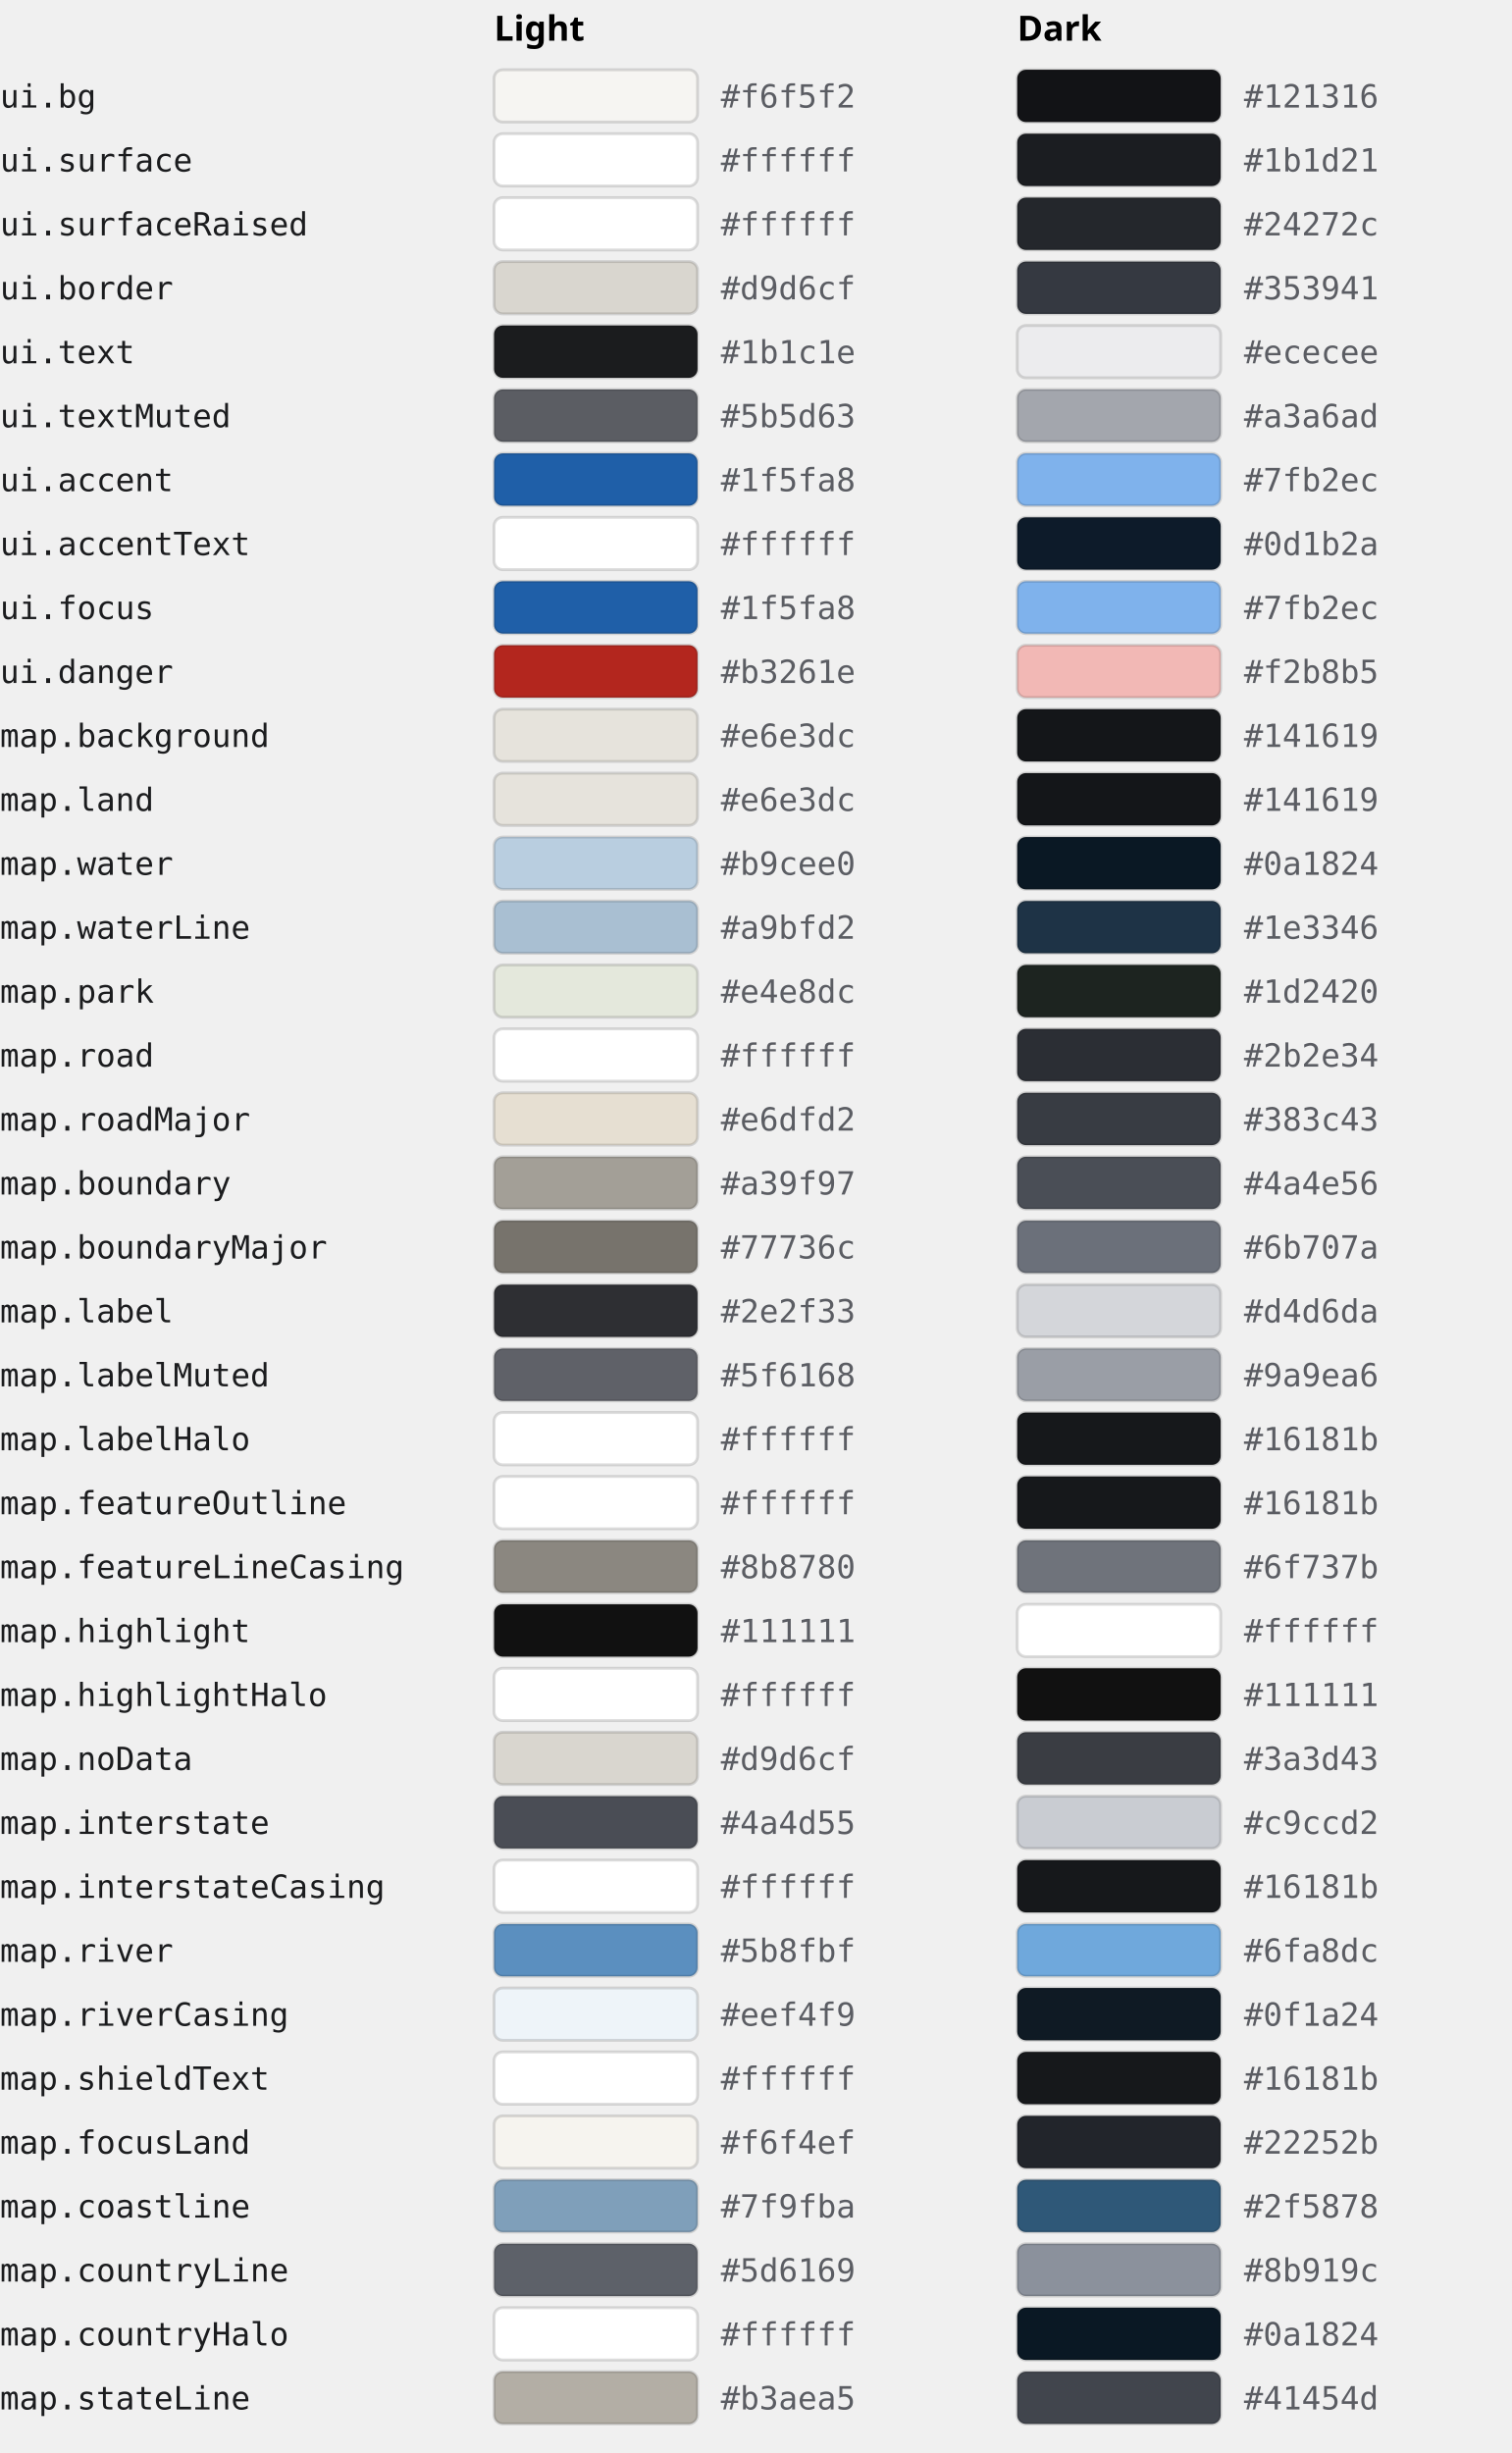
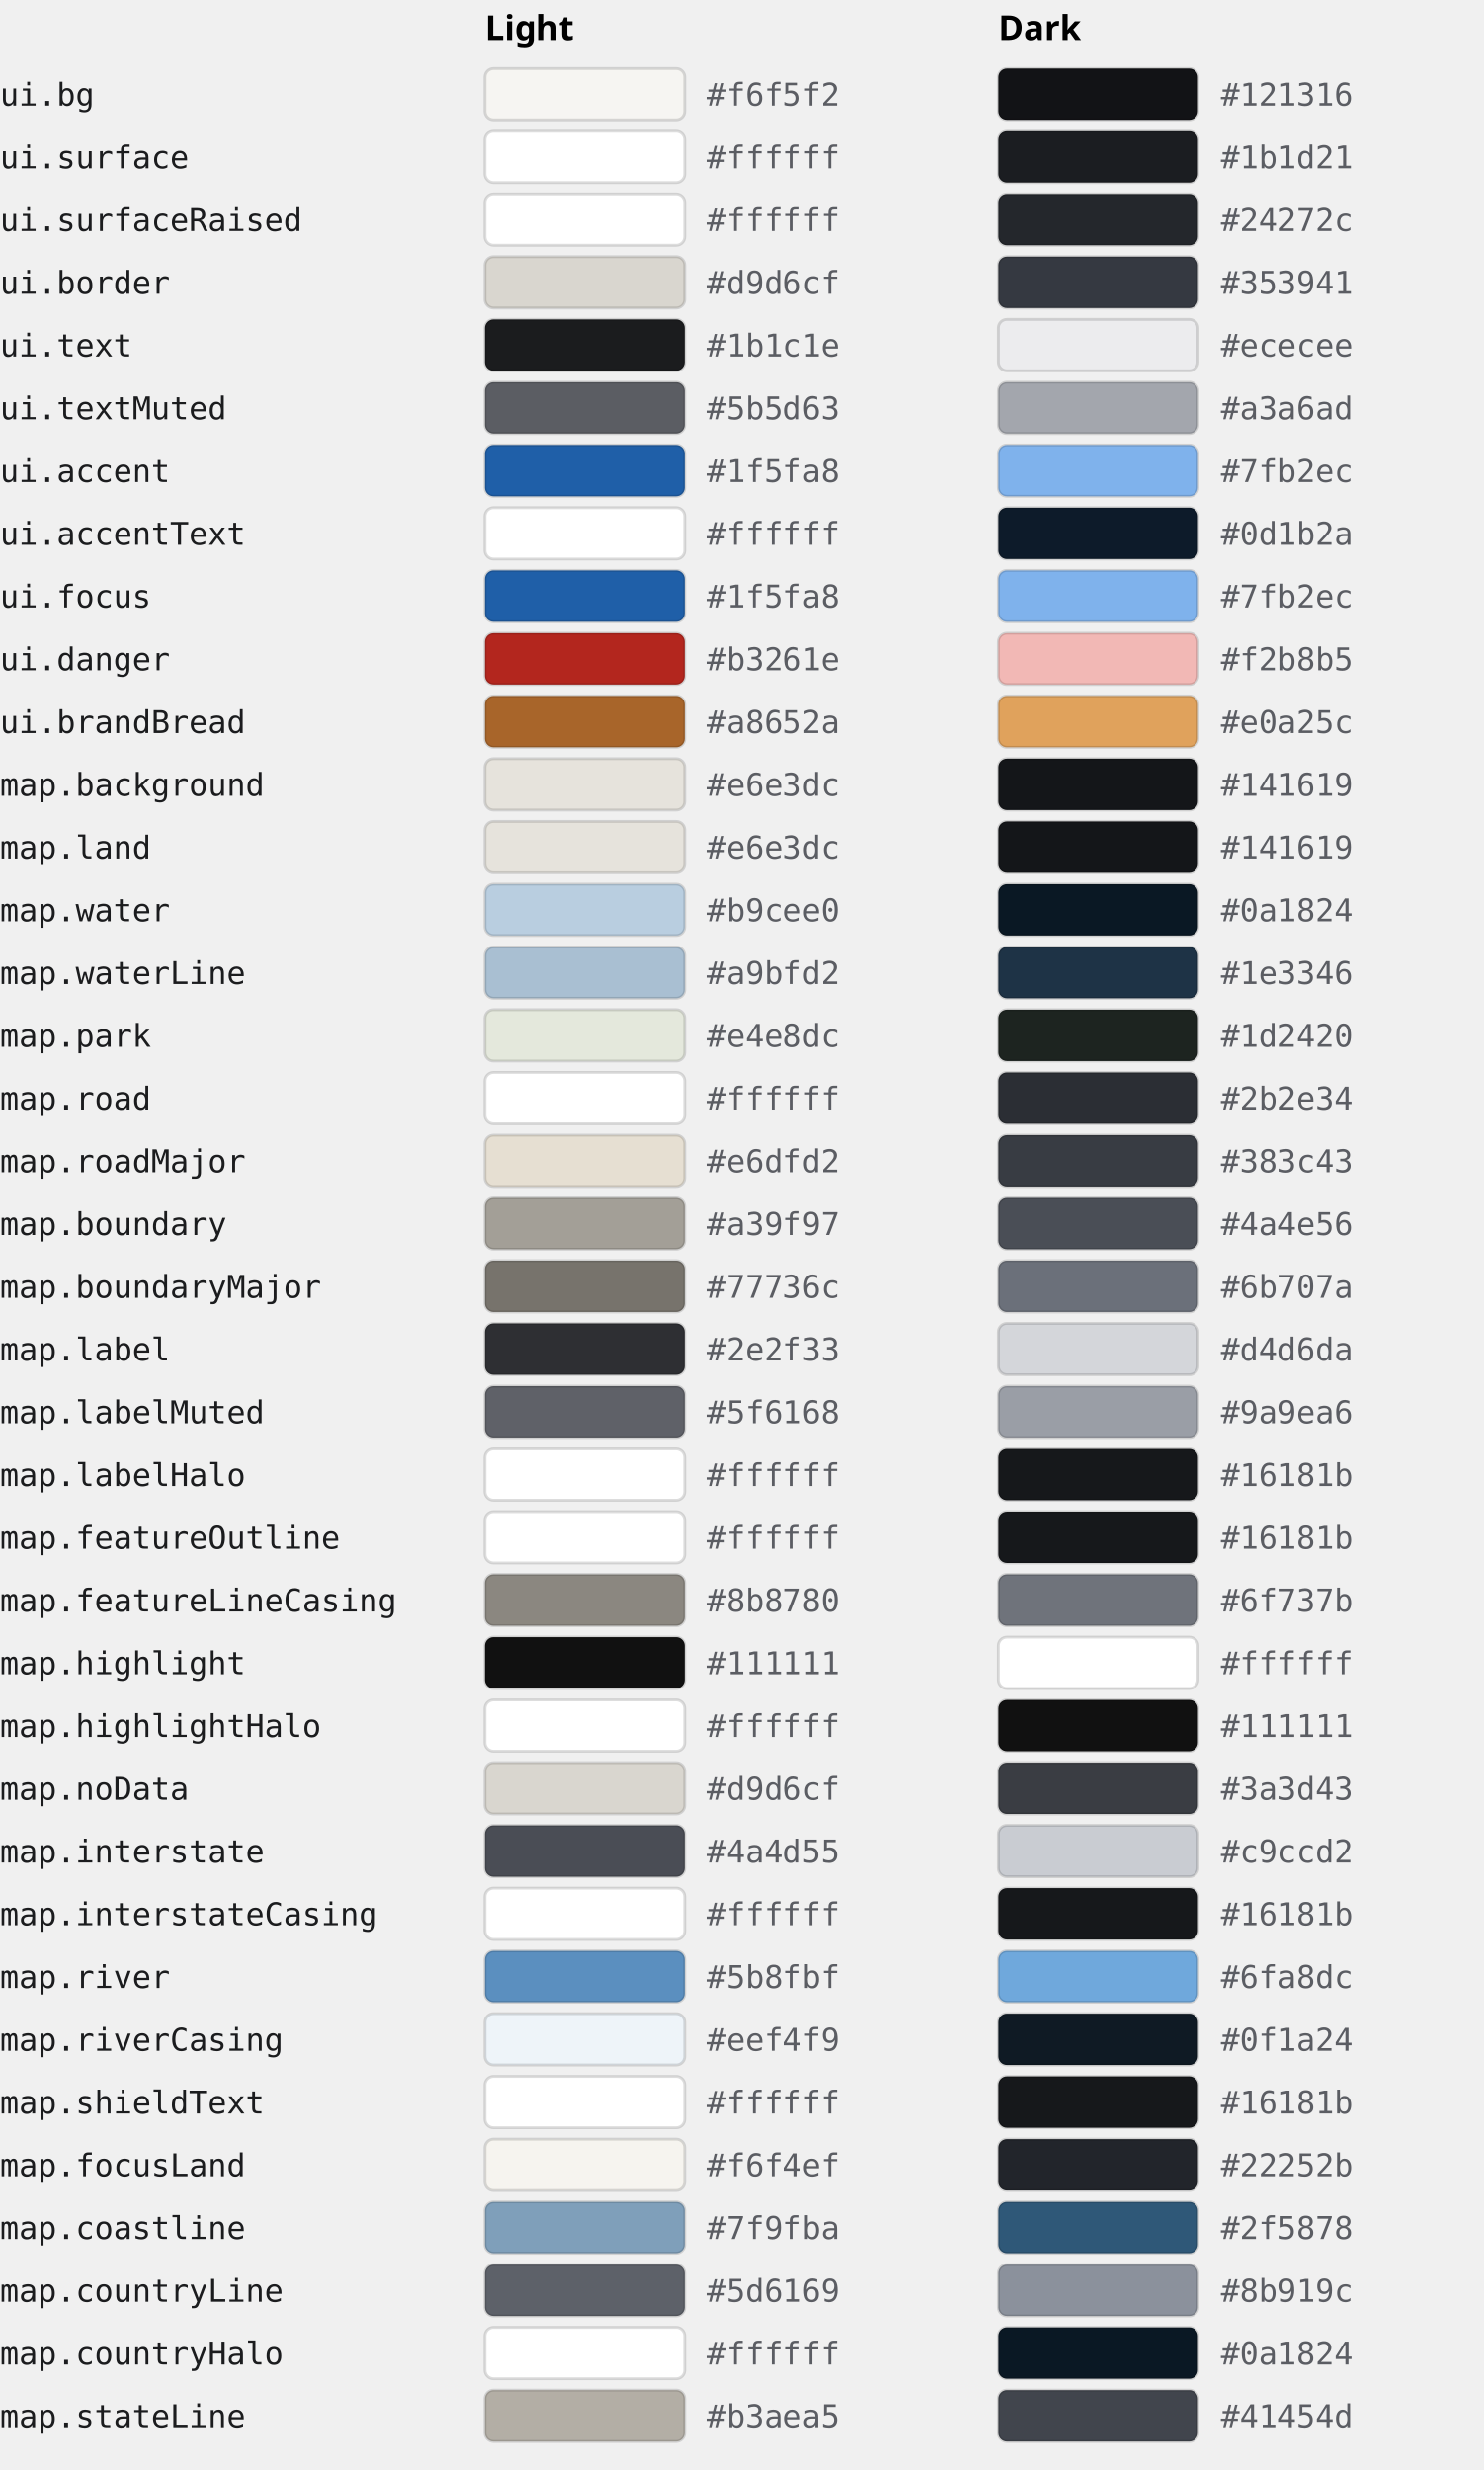
- <svg xmlns="http://www.w3.org/2000/svg" width="520" height="844" viewBox="0 0 520 844">
+ <svg xmlns="http://www.w3.org/2000/svg" width="520" height="866" viewBox="0 0 520 866">
  <text x="170" y="14" font-size="12" font-weight="600" font-family="system-ui,sans-serif">Light</text>
  <text x="350" y="14" font-size="12" font-weight="600" font-family="system-ui,sans-serif">Dark</text>
  <text x="0" y="37" font-size="11" font-family="ui-monospace,monospace" fill="#1b1c1e">ui.bg</text>
  <text x="0" y="59" font-size="11" font-family="ui-monospace,monospace" fill="#1b1c1e">ui.surface</text>
  <text x="0" y="81" font-size="11" font-family="ui-monospace,monospace" fill="#1b1c1e">ui.surfaceRaised</text>
  <text x="0" y="103" font-size="11" font-family="ui-monospace,monospace" fill="#1b1c1e">ui.border</text>
  <text x="0" y="125" font-size="11" font-family="ui-monospace,monospace" fill="#1b1c1e">ui.text</text>
  <text x="0" y="147" font-size="11" font-family="ui-monospace,monospace" fill="#1b1c1e">ui.textMuted</text>
  <text x="0" y="169" font-size="11" font-family="ui-monospace,monospace" fill="#1b1c1e">ui.accent</text>
  <text x="0" y="191" font-size="11" font-family="ui-monospace,monospace" fill="#1b1c1e">ui.accentText</text>
  <text x="0" y="213" font-size="11" font-family="ui-monospace,monospace" fill="#1b1c1e">ui.focus</text>
  <text x="0" y="235" font-size="11" font-family="ui-monospace,monospace" fill="#1b1c1e">ui.danger</text>
-   <text x="0" y="257" font-size="11" font-family="ui-monospace,monospace" fill="#1b1c1e">map.background</text>
-   <text x="0" y="279" font-size="11" font-family="ui-monospace,monospace" fill="#1b1c1e">map.land</text>
-   <text x="0" y="301" font-size="11" font-family="ui-monospace,monospace" fill="#1b1c1e">map.water</text>
-   <text x="0" y="323" font-size="11" font-family="ui-monospace,monospace" fill="#1b1c1e">map.waterLine</text>
-   <text x="0" y="345" font-size="11" font-family="ui-monospace,monospace" fill="#1b1c1e">map.park</text>
-   <text x="0" y="367" font-size="11" font-family="ui-monospace,monospace" fill="#1b1c1e">map.road</text>
-   <text x="0" y="389" font-size="11" font-family="ui-monospace,monospace" fill="#1b1c1e">map.roadMajor</text>
-   <text x="0" y="411" font-size="11" font-family="ui-monospace,monospace" fill="#1b1c1e">map.boundary</text>
-   <text x="0" y="433" font-size="11" font-family="ui-monospace,monospace" fill="#1b1c1e">map.boundaryMajor</text>
-   <text x="0" y="455" font-size="11" font-family="ui-monospace,monospace" fill="#1b1c1e">map.label</text>
-   <text x="0" y="477" font-size="11" font-family="ui-monospace,monospace" fill="#1b1c1e">map.labelMuted</text>
-   <text x="0" y="499" font-size="11" font-family="ui-monospace,monospace" fill="#1b1c1e">map.labelHalo</text>
-   <text x="0" y="521" font-size="11" font-family="ui-monospace,monospace" fill="#1b1c1e">map.featureOutline</text>
-   <text x="0" y="543" font-size="11" font-family="ui-monospace,monospace" fill="#1b1c1e">map.featureLineCasing</text>
-   <text x="0" y="565" font-size="11" font-family="ui-monospace,monospace" fill="#1b1c1e">map.highlight</text>
-   <text x="0" y="587" font-size="11" font-family="ui-monospace,monospace" fill="#1b1c1e">map.highlightHalo</text>
-   <text x="0" y="609" font-size="11" font-family="ui-monospace,monospace" fill="#1b1c1e">map.noData</text>
-   <text x="0" y="631" font-size="11" font-family="ui-monospace,monospace" fill="#1b1c1e">map.interstate</text>
-   <text x="0" y="653" font-size="11" font-family="ui-monospace,monospace" fill="#1b1c1e">map.interstateCasing</text>
-   <text x="0" y="675" font-size="11" font-family="ui-monospace,monospace" fill="#1b1c1e">map.river</text>
-   <text x="0" y="697" font-size="11" font-family="ui-monospace,monospace" fill="#1b1c1e">map.riverCasing</text>
-   <text x="0" y="719" font-size="11" font-family="ui-monospace,monospace" fill="#1b1c1e">map.shieldText</text>
-   <text x="0" y="741" font-size="11" font-family="ui-monospace,monospace" fill="#1b1c1e">map.focusLand</text>
-   <text x="0" y="763" font-size="11" font-family="ui-monospace,monospace" fill="#1b1c1e">map.coastline</text>
-   <text x="0" y="785" font-size="11" font-family="ui-monospace,monospace" fill="#1b1c1e">map.countryLine</text>
-   <text x="0" y="807" font-size="11" font-family="ui-monospace,monospace" fill="#1b1c1e">map.countryHalo</text>
-   <text x="0" y="829" font-size="11" font-family="ui-monospace,monospace" fill="#1b1c1e">map.stateLine</text>
+   <text x="0" y="257" font-size="11" font-family="ui-monospace,monospace" fill="#1b1c1e">ui.brandBread</text>
+   <text x="0" y="279" font-size="11" font-family="ui-monospace,monospace" fill="#1b1c1e">map.background</text>
+   <text x="0" y="301" font-size="11" font-family="ui-monospace,monospace" fill="#1b1c1e">map.land</text>
+   <text x="0" y="323" font-size="11" font-family="ui-monospace,monospace" fill="#1b1c1e">map.water</text>
+   <text x="0" y="345" font-size="11" font-family="ui-monospace,monospace" fill="#1b1c1e">map.waterLine</text>
+   <text x="0" y="367" font-size="11" font-family="ui-monospace,monospace" fill="#1b1c1e">map.park</text>
+   <text x="0" y="389" font-size="11" font-family="ui-monospace,monospace" fill="#1b1c1e">map.road</text>
+   <text x="0" y="411" font-size="11" font-family="ui-monospace,monospace" fill="#1b1c1e">map.roadMajor</text>
+   <text x="0" y="433" font-size="11" font-family="ui-monospace,monospace" fill="#1b1c1e">map.boundary</text>
+   <text x="0" y="455" font-size="11" font-family="ui-monospace,monospace" fill="#1b1c1e">map.boundaryMajor</text>
+   <text x="0" y="477" font-size="11" font-family="ui-monospace,monospace" fill="#1b1c1e">map.label</text>
+   <text x="0" y="499" font-size="11" font-family="ui-monospace,monospace" fill="#1b1c1e">map.labelMuted</text>
+   <text x="0" y="521" font-size="11" font-family="ui-monospace,monospace" fill="#1b1c1e">map.labelHalo</text>
+   <text x="0" y="543" font-size="11" font-family="ui-monospace,monospace" fill="#1b1c1e">map.featureOutline</text>
+   <text x="0" y="565" font-size="11" font-family="ui-monospace,monospace" fill="#1b1c1e">map.featureLineCasing</text>
+   <text x="0" y="587" font-size="11" font-family="ui-monospace,monospace" fill="#1b1c1e">map.highlight</text>
+   <text x="0" y="609" font-size="11" font-family="ui-monospace,monospace" fill="#1b1c1e">map.highlightHalo</text>
+   <text x="0" y="631" font-size="11" font-family="ui-monospace,monospace" fill="#1b1c1e">map.noData</text>
+   <text x="0" y="653" font-size="11" font-family="ui-monospace,monospace" fill="#1b1c1e">map.interstate</text>
+   <text x="0" y="675" font-size="11" font-family="ui-monospace,monospace" fill="#1b1c1e">map.interstateCasing</text>
+   <text x="0" y="697" font-size="11" font-family="ui-monospace,monospace" fill="#1b1c1e">map.river</text>
+   <text x="0" y="719" font-size="11" font-family="ui-monospace,monospace" fill="#1b1c1e">map.riverCasing</text>
+   <text x="0" y="741" font-size="11" font-family="ui-monospace,monospace" fill="#1b1c1e">map.shieldText</text>
+   <text x="0" y="763" font-size="11" font-family="ui-monospace,monospace" fill="#1b1c1e">map.focusLand</text>
+   <text x="0" y="785" font-size="11" font-family="ui-monospace,monospace" fill="#1b1c1e">map.coastline</text>
+   <text x="0" y="807" font-size="11" font-family="ui-monospace,monospace" fill="#1b1c1e">map.countryLine</text>
+   <text x="0" y="829" font-size="11" font-family="ui-monospace,monospace" fill="#1b1c1e">map.countryHalo</text>
+   <text x="0" y="851" font-size="11" font-family="ui-monospace,monospace" fill="#1b1c1e">map.stateLine</text>
  <rect x="170" y="24" width="70" height="18" rx="3" fill="#f6f5f2" stroke="#00000022" />
  <text x="248" y="37" font-size="11" font-family="ui-monospace,monospace" fill="#5b5d63">#f6f5f2</text>
  <rect x="170" y="46" width="70" height="18" rx="3" fill="#ffffff" stroke="#00000022" />
  <text x="248" y="59" font-size="11" font-family="ui-monospace,monospace" fill="#5b5d63">#ffffff</text>
  <rect x="170" y="68" width="70" height="18" rx="3" fill="#ffffff" stroke="#00000022" />
  <text x="248" y="81" font-size="11" font-family="ui-monospace,monospace" fill="#5b5d63">#ffffff</text>
  <rect x="170" y="90" width="70" height="18" rx="3" fill="#d9d6cf" stroke="#00000022" />
  <text x="248" y="103" font-size="11" font-family="ui-monospace,monospace" fill="#5b5d63">#d9d6cf</text>
  <rect x="170" y="112" width="70" height="18" rx="3" fill="#1b1c1e" stroke="#00000022" />
  <text x="248" y="125" font-size="11" font-family="ui-monospace,monospace" fill="#5b5d63">#1b1c1e</text>
  <rect x="170" y="134" width="70" height="18" rx="3" fill="#5b5d63" stroke="#00000022" />
  <text x="248" y="147" font-size="11" font-family="ui-monospace,monospace" fill="#5b5d63">#5b5d63</text>
  <rect x="170" y="156" width="70" height="18" rx="3" fill="#1f5fa8" stroke="#00000022" />
  <text x="248" y="169" font-size="11" font-family="ui-monospace,monospace" fill="#5b5d63">#1f5fa8</text>
  <rect x="170" y="178" width="70" height="18" rx="3" fill="#ffffff" stroke="#00000022" />
  <text x="248" y="191" font-size="11" font-family="ui-monospace,monospace" fill="#5b5d63">#ffffff</text>
  <rect x="170" y="200" width="70" height="18" rx="3" fill="#1f5fa8" stroke="#00000022" />
  <text x="248" y="213" font-size="11" font-family="ui-monospace,monospace" fill="#5b5d63">#1f5fa8</text>
  <rect x="170" y="222" width="70" height="18" rx="3" fill="#b3261e" stroke="#00000022" />
  <text x="248" y="235" font-size="11" font-family="ui-monospace,monospace" fill="#5b5d63">#b3261e</text>
-   <rect x="170" y="244" width="70" height="18" rx="3" fill="#e6e3dc" stroke="#00000022" />
-   <text x="248" y="257" font-size="11" font-family="ui-monospace,monospace" fill="#5b5d63">#e6e3dc</text>
+   <rect x="170" y="244" width="70" height="18" rx="3" fill="#a8652a" stroke="#00000022" />
+   <text x="248" y="257" font-size="11" font-family="ui-monospace,monospace" fill="#5b5d63">#a8652a</text>
  <rect x="170" y="266" width="70" height="18" rx="3" fill="#e6e3dc" stroke="#00000022" />
  <text x="248" y="279" font-size="11" font-family="ui-monospace,monospace" fill="#5b5d63">#e6e3dc</text>
-   <rect x="170" y="288" width="70" height="18" rx="3" fill="#b9cee0" stroke="#00000022" />
-   <text x="248" y="301" font-size="11" font-family="ui-monospace,monospace" fill="#5b5d63">#b9cee0</text>
-   <rect x="170" y="310" width="70" height="18" rx="3" fill="#a9bfd2" stroke="#00000022" />
-   <text x="248" y="323" font-size="11" font-family="ui-monospace,monospace" fill="#5b5d63">#a9bfd2</text>
-   <rect x="170" y="332" width="70" height="18" rx="3" fill="#e4e8dc" stroke="#00000022" />
-   <text x="248" y="345" font-size="11" font-family="ui-monospace,monospace" fill="#5b5d63">#e4e8dc</text>
-   <rect x="170" y="354" width="70" height="18" rx="3" fill="#ffffff" stroke="#00000022" />
-   <text x="248" y="367" font-size="11" font-family="ui-monospace,monospace" fill="#5b5d63">#ffffff</text>
-   <rect x="170" y="376" width="70" height="18" rx="3" fill="#e6dfd2" stroke="#00000022" />
-   <text x="248" y="389" font-size="11" font-family="ui-monospace,monospace" fill="#5b5d63">#e6dfd2</text>
-   <rect x="170" y="398" width="70" height="18" rx="3" fill="#a39f97" stroke="#00000022" />
-   <text x="248" y="411" font-size="11" font-family="ui-monospace,monospace" fill="#5b5d63">#a39f97</text>
-   <rect x="170" y="420" width="70" height="18" rx="3" fill="#77736c" stroke="#00000022" />
-   <text x="248" y="433" font-size="11" font-family="ui-monospace,monospace" fill="#5b5d63">#77736c</text>
-   <rect x="170" y="442" width="70" height="18" rx="3" fill="#2e2f33" stroke="#00000022" />
-   <text x="248" y="455" font-size="11" font-family="ui-monospace,monospace" fill="#5b5d63">#2e2f33</text>
-   <rect x="170" y="464" width="70" height="18" rx="3" fill="#5f6168" stroke="#00000022" />
-   <text x="248" y="477" font-size="11" font-family="ui-monospace,monospace" fill="#5b5d63">#5f6168</text>
-   <rect x="170" y="486" width="70" height="18" rx="3" fill="#ffffff" stroke="#00000022" />
-   <text x="248" y="499" font-size="11" font-family="ui-monospace,monospace" fill="#5b5d63">#ffffff</text>
+   <rect x="170" y="288" width="70" height="18" rx="3" fill="#e6e3dc" stroke="#00000022" />
+   <text x="248" y="301" font-size="11" font-family="ui-monospace,monospace" fill="#5b5d63">#e6e3dc</text>
+   <rect x="170" y="310" width="70" height="18" rx="3" fill="#b9cee0" stroke="#00000022" />
+   <text x="248" y="323" font-size="11" font-family="ui-monospace,monospace" fill="#5b5d63">#b9cee0</text>
+   <rect x="170" y="332" width="70" height="18" rx="3" fill="#a9bfd2" stroke="#00000022" />
+   <text x="248" y="345" font-size="11" font-family="ui-monospace,monospace" fill="#5b5d63">#a9bfd2</text>
+   <rect x="170" y="354" width="70" height="18" rx="3" fill="#e4e8dc" stroke="#00000022" />
+   <text x="248" y="367" font-size="11" font-family="ui-monospace,monospace" fill="#5b5d63">#e4e8dc</text>
+   <rect x="170" y="376" width="70" height="18" rx="3" fill="#ffffff" stroke="#00000022" />
+   <text x="248" y="389" font-size="11" font-family="ui-monospace,monospace" fill="#5b5d63">#ffffff</text>
+   <rect x="170" y="398" width="70" height="18" rx="3" fill="#e6dfd2" stroke="#00000022" />
+   <text x="248" y="411" font-size="11" font-family="ui-monospace,monospace" fill="#5b5d63">#e6dfd2</text>
+   <rect x="170" y="420" width="70" height="18" rx="3" fill="#a39f97" stroke="#00000022" />
+   <text x="248" y="433" font-size="11" font-family="ui-monospace,monospace" fill="#5b5d63">#a39f97</text>
+   <rect x="170" y="442" width="70" height="18" rx="3" fill="#77736c" stroke="#00000022" />
+   <text x="248" y="455" font-size="11" font-family="ui-monospace,monospace" fill="#5b5d63">#77736c</text>
+   <rect x="170" y="464" width="70" height="18" rx="3" fill="#2e2f33" stroke="#00000022" />
+   <text x="248" y="477" font-size="11" font-family="ui-monospace,monospace" fill="#5b5d63">#2e2f33</text>
+   <rect x="170" y="486" width="70" height="18" rx="3" fill="#5f6168" stroke="#00000022" />
+   <text x="248" y="499" font-size="11" font-family="ui-monospace,monospace" fill="#5b5d63">#5f6168</text>
  <rect x="170" y="508" width="70" height="18" rx="3" fill="#ffffff" stroke="#00000022" />
  <text x="248" y="521" font-size="11" font-family="ui-monospace,monospace" fill="#5b5d63">#ffffff</text>
-   <rect x="170" y="530" width="70" height="18" rx="3" fill="#8b8780" stroke="#00000022" />
-   <text x="248" y="543" font-size="11" font-family="ui-monospace,monospace" fill="#5b5d63">#8b8780</text>
-   <rect x="170" y="552" width="70" height="18" rx="3" fill="#111111" stroke="#00000022" />
-   <text x="248" y="565" font-size="11" font-family="ui-monospace,monospace" fill="#5b5d63">#111111</text>
-   <rect x="170" y="574" width="70" height="18" rx="3" fill="#ffffff" stroke="#00000022" />
-   <text x="248" y="587" font-size="11" font-family="ui-monospace,monospace" fill="#5b5d63">#ffffff</text>
-   <rect x="170" y="596" width="70" height="18" rx="3" fill="#d9d6cf" stroke="#00000022" />
-   <text x="248" y="609" font-size="11" font-family="ui-monospace,monospace" fill="#5b5d63">#d9d6cf</text>
-   <rect x="170" y="618" width="70" height="18" rx="3" fill="#4a4d55" stroke="#00000022" />
-   <text x="248" y="631" font-size="11" font-family="ui-monospace,monospace" fill="#5b5d63">#4a4d55</text>
-   <rect x="170" y="640" width="70" height="18" rx="3" fill="#ffffff" stroke="#00000022" />
-   <text x="248" y="653" font-size="11" font-family="ui-monospace,monospace" fill="#5b5d63">#ffffff</text>
-   <rect x="170" y="662" width="70" height="18" rx="3" fill="#5b8fbf" stroke="#00000022" />
-   <text x="248" y="675" font-size="11" font-family="ui-monospace,monospace" fill="#5b5d63">#5b8fbf</text>
-   <rect x="170" y="684" width="70" height="18" rx="3" fill="#eef4f9" stroke="#00000022" />
-   <text x="248" y="697" font-size="11" font-family="ui-monospace,monospace" fill="#5b5d63">#eef4f9</text>
-   <rect x="170" y="706" width="70" height="18" rx="3" fill="#ffffff" stroke="#00000022" />
-   <text x="248" y="719" font-size="11" font-family="ui-monospace,monospace" fill="#5b5d63">#ffffff</text>
-   <rect x="170" y="728" width="70" height="18" rx="3" fill="#f6f4ef" stroke="#00000022" />
-   <text x="248" y="741" font-size="11" font-family="ui-monospace,monospace" fill="#5b5d63">#f6f4ef</text>
-   <rect x="170" y="750" width="70" height="18" rx="3" fill="#7f9fba" stroke="#00000022" />
-   <text x="248" y="763" font-size="11" font-family="ui-monospace,monospace" fill="#5b5d63">#7f9fba</text>
-   <rect x="170" y="772" width="70" height="18" rx="3" fill="#5d6169" stroke="#00000022" />
-   <text x="248" y="785" font-size="11" font-family="ui-monospace,monospace" fill="#5b5d63">#5d6169</text>
-   <rect x="170" y="794" width="70" height="18" rx="3" fill="#ffffff" stroke="#00000022" />
-   <text x="248" y="807" font-size="11" font-family="ui-monospace,monospace" fill="#5b5d63">#ffffff</text>
-   <rect x="170" y="816" width="70" height="18" rx="3" fill="#b3aea5" stroke="#00000022" />
-   <text x="248" y="829" font-size="11" font-family="ui-monospace,monospace" fill="#5b5d63">#b3aea5</text>
+   <rect x="170" y="530" width="70" height="18" rx="3" fill="#ffffff" stroke="#00000022" />
+   <text x="248" y="543" font-size="11" font-family="ui-monospace,monospace" fill="#5b5d63">#ffffff</text>
+   <rect x="170" y="552" width="70" height="18" rx="3" fill="#8b8780" stroke="#00000022" />
+   <text x="248" y="565" font-size="11" font-family="ui-monospace,monospace" fill="#5b5d63">#8b8780</text>
+   <rect x="170" y="574" width="70" height="18" rx="3" fill="#111111" stroke="#00000022" />
+   <text x="248" y="587" font-size="11" font-family="ui-monospace,monospace" fill="#5b5d63">#111111</text>
+   <rect x="170" y="596" width="70" height="18" rx="3" fill="#ffffff" stroke="#00000022" />
+   <text x="248" y="609" font-size="11" font-family="ui-monospace,monospace" fill="#5b5d63">#ffffff</text>
+   <rect x="170" y="618" width="70" height="18" rx="3" fill="#d9d6cf" stroke="#00000022" />
+   <text x="248" y="631" font-size="11" font-family="ui-monospace,monospace" fill="#5b5d63">#d9d6cf</text>
+   <rect x="170" y="640" width="70" height="18" rx="3" fill="#4a4d55" stroke="#00000022" />
+   <text x="248" y="653" font-size="11" font-family="ui-monospace,monospace" fill="#5b5d63">#4a4d55</text>
+   <rect x="170" y="662" width="70" height="18" rx="3" fill="#ffffff" stroke="#00000022" />
+   <text x="248" y="675" font-size="11" font-family="ui-monospace,monospace" fill="#5b5d63">#ffffff</text>
+   <rect x="170" y="684" width="70" height="18" rx="3" fill="#5b8fbf" stroke="#00000022" />
+   <text x="248" y="697" font-size="11" font-family="ui-monospace,monospace" fill="#5b5d63">#5b8fbf</text>
+   <rect x="170" y="706" width="70" height="18" rx="3" fill="#eef4f9" stroke="#00000022" />
+   <text x="248" y="719" font-size="11" font-family="ui-monospace,monospace" fill="#5b5d63">#eef4f9</text>
+   <rect x="170" y="728" width="70" height="18" rx="3" fill="#ffffff" stroke="#00000022" />
+   <text x="248" y="741" font-size="11" font-family="ui-monospace,monospace" fill="#5b5d63">#ffffff</text>
+   <rect x="170" y="750" width="70" height="18" rx="3" fill="#f6f4ef" stroke="#00000022" />
+   <text x="248" y="763" font-size="11" font-family="ui-monospace,monospace" fill="#5b5d63">#f6f4ef</text>
+   <rect x="170" y="772" width="70" height="18" rx="3" fill="#7f9fba" stroke="#00000022" />
+   <text x="248" y="785" font-size="11" font-family="ui-monospace,monospace" fill="#5b5d63">#7f9fba</text>
+   <rect x="170" y="794" width="70" height="18" rx="3" fill="#5d6169" stroke="#00000022" />
+   <text x="248" y="807" font-size="11" font-family="ui-monospace,monospace" fill="#5b5d63">#5d6169</text>
+   <rect x="170" y="816" width="70" height="18" rx="3" fill="#ffffff" stroke="#00000022" />
+   <text x="248" y="829" font-size="11" font-family="ui-monospace,monospace" fill="#5b5d63">#ffffff</text>
+   <rect x="170" y="838" width="70" height="18" rx="3" fill="#b3aea5" stroke="#00000022" />
+   <text x="248" y="851" font-size="11" font-family="ui-monospace,monospace" fill="#5b5d63">#b3aea5</text>
  <rect x="350" y="24" width="70" height="18" rx="3" fill="#121316" stroke="#00000022" />
  <text x="428" y="37" font-size="11" font-family="ui-monospace,monospace" fill="#5b5d63">#121316</text>
  <rect x="350" y="46" width="70" height="18" rx="3" fill="#1b1d21" stroke="#00000022" />
  <text x="428" y="59" font-size="11" font-family="ui-monospace,monospace" fill="#5b5d63">#1b1d21</text>
  <rect x="350" y="68" width="70" height="18" rx="3" fill="#24272c" stroke="#00000022" />
  <text x="428" y="81" font-size="11" font-family="ui-monospace,monospace" fill="#5b5d63">#24272c</text>
  <rect x="350" y="90" width="70" height="18" rx="3" fill="#353941" stroke="#00000022" />
  <text x="428" y="103" font-size="11" font-family="ui-monospace,monospace" fill="#5b5d63">#353941</text>
  <rect x="350" y="112" width="70" height="18" rx="3" fill="#ececee" stroke="#00000022" />
  <text x="428" y="125" font-size="11" font-family="ui-monospace,monospace" fill="#5b5d63">#ececee</text>
  <rect x="350" y="134" width="70" height="18" rx="3" fill="#a3a6ad" stroke="#00000022" />
  <text x="428" y="147" font-size="11" font-family="ui-monospace,monospace" fill="#5b5d63">#a3a6ad</text>
  <rect x="350" y="156" width="70" height="18" rx="3" fill="#7fb2ec" stroke="#00000022" />
  <text x="428" y="169" font-size="11" font-family="ui-monospace,monospace" fill="#5b5d63">#7fb2ec</text>
  <rect x="350" y="178" width="70" height="18" rx="3" fill="#0d1b2a" stroke="#00000022" />
  <text x="428" y="191" font-size="11" font-family="ui-monospace,monospace" fill="#5b5d63">#0d1b2a</text>
  <rect x="350" y="200" width="70" height="18" rx="3" fill="#7fb2ec" stroke="#00000022" />
  <text x="428" y="213" font-size="11" font-family="ui-monospace,monospace" fill="#5b5d63">#7fb2ec</text>
  <rect x="350" y="222" width="70" height="18" rx="3" fill="#f2b8b5" stroke="#00000022" />
  <text x="428" y="235" font-size="11" font-family="ui-monospace,monospace" fill="#5b5d63">#f2b8b5</text>
-   <rect x="350" y="244" width="70" height="18" rx="3" fill="#141619" stroke="#00000022" />
-   <text x="428" y="257" font-size="11" font-family="ui-monospace,monospace" fill="#5b5d63">#141619</text>
+   <rect x="350" y="244" width="70" height="18" rx="3" fill="#e0a25c" stroke="#00000022" />
+   <text x="428" y="257" font-size="11" font-family="ui-monospace,monospace" fill="#5b5d63">#e0a25c</text>
  <rect x="350" y="266" width="70" height="18" rx="3" fill="#141619" stroke="#00000022" />
  <text x="428" y="279" font-size="11" font-family="ui-monospace,monospace" fill="#5b5d63">#141619</text>
-   <rect x="350" y="288" width="70" height="18" rx="3" fill="#0a1824" stroke="#00000022" />
-   <text x="428" y="301" font-size="11" font-family="ui-monospace,monospace" fill="#5b5d63">#0a1824</text>
-   <rect x="350" y="310" width="70" height="18" rx="3" fill="#1e3346" stroke="#00000022" />
-   <text x="428" y="323" font-size="11" font-family="ui-monospace,monospace" fill="#5b5d63">#1e3346</text>
-   <rect x="350" y="332" width="70" height="18" rx="3" fill="#1d2420" stroke="#00000022" />
-   <text x="428" y="345" font-size="11" font-family="ui-monospace,monospace" fill="#5b5d63">#1d2420</text>
-   <rect x="350" y="354" width="70" height="18" rx="3" fill="#2b2e34" stroke="#00000022" />
-   <text x="428" y="367" font-size="11" font-family="ui-monospace,monospace" fill="#5b5d63">#2b2e34</text>
-   <rect x="350" y="376" width="70" height="18" rx="3" fill="#383c43" stroke="#00000022" />
-   <text x="428" y="389" font-size="11" font-family="ui-monospace,monospace" fill="#5b5d63">#383c43</text>
-   <rect x="350" y="398" width="70" height="18" rx="3" fill="#4a4e56" stroke="#00000022" />
-   <text x="428" y="411" font-size="11" font-family="ui-monospace,monospace" fill="#5b5d63">#4a4e56</text>
-   <rect x="350" y="420" width="70" height="18" rx="3" fill="#6b707a" stroke="#00000022" />
-   <text x="428" y="433" font-size="11" font-family="ui-monospace,monospace" fill="#5b5d63">#6b707a</text>
-   <rect x="350" y="442" width="70" height="18" rx="3" fill="#d4d6da" stroke="#00000022" />
-   <text x="428" y="455" font-size="11" font-family="ui-monospace,monospace" fill="#5b5d63">#d4d6da</text>
-   <rect x="350" y="464" width="70" height="18" rx="3" fill="#9a9ea6" stroke="#00000022" />
-   <text x="428" y="477" font-size="11" font-family="ui-monospace,monospace" fill="#5b5d63">#9a9ea6</text>
-   <rect x="350" y="486" width="70" height="18" rx="3" fill="#16181b" stroke="#00000022" />
-   <text x="428" y="499" font-size="11" font-family="ui-monospace,monospace" fill="#5b5d63">#16181b</text>
+   <rect x="350" y="288" width="70" height="18" rx="3" fill="#141619" stroke="#00000022" />
+   <text x="428" y="301" font-size="11" font-family="ui-monospace,monospace" fill="#5b5d63">#141619</text>
+   <rect x="350" y="310" width="70" height="18" rx="3" fill="#0a1824" stroke="#00000022" />
+   <text x="428" y="323" font-size="11" font-family="ui-monospace,monospace" fill="#5b5d63">#0a1824</text>
+   <rect x="350" y="332" width="70" height="18" rx="3" fill="#1e3346" stroke="#00000022" />
+   <text x="428" y="345" font-size="11" font-family="ui-monospace,monospace" fill="#5b5d63">#1e3346</text>
+   <rect x="350" y="354" width="70" height="18" rx="3" fill="#1d2420" stroke="#00000022" />
+   <text x="428" y="367" font-size="11" font-family="ui-monospace,monospace" fill="#5b5d63">#1d2420</text>
+   <rect x="350" y="376" width="70" height="18" rx="3" fill="#2b2e34" stroke="#00000022" />
+   <text x="428" y="389" font-size="11" font-family="ui-monospace,monospace" fill="#5b5d63">#2b2e34</text>
+   <rect x="350" y="398" width="70" height="18" rx="3" fill="#383c43" stroke="#00000022" />
+   <text x="428" y="411" font-size="11" font-family="ui-monospace,monospace" fill="#5b5d63">#383c43</text>
+   <rect x="350" y="420" width="70" height="18" rx="3" fill="#4a4e56" stroke="#00000022" />
+   <text x="428" y="433" font-size="11" font-family="ui-monospace,monospace" fill="#5b5d63">#4a4e56</text>
+   <rect x="350" y="442" width="70" height="18" rx="3" fill="#6b707a" stroke="#00000022" />
+   <text x="428" y="455" font-size="11" font-family="ui-monospace,monospace" fill="#5b5d63">#6b707a</text>
+   <rect x="350" y="464" width="70" height="18" rx="3" fill="#d4d6da" stroke="#00000022" />
+   <text x="428" y="477" font-size="11" font-family="ui-monospace,monospace" fill="#5b5d63">#d4d6da</text>
+   <rect x="350" y="486" width="70" height="18" rx="3" fill="#9a9ea6" stroke="#00000022" />
+   <text x="428" y="499" font-size="11" font-family="ui-monospace,monospace" fill="#5b5d63">#9a9ea6</text>
  <rect x="350" y="508" width="70" height="18" rx="3" fill="#16181b" stroke="#00000022" />
  <text x="428" y="521" font-size="11" font-family="ui-monospace,monospace" fill="#5b5d63">#16181b</text>
-   <rect x="350" y="530" width="70" height="18" rx="3" fill="#6f737b" stroke="#00000022" />
-   <text x="428" y="543" font-size="11" font-family="ui-monospace,monospace" fill="#5b5d63">#6f737b</text>
-   <rect x="350" y="552" width="70" height="18" rx="3" fill="#ffffff" stroke="#00000022" />
-   <text x="428" y="565" font-size="11" font-family="ui-monospace,monospace" fill="#5b5d63">#ffffff</text>
-   <rect x="350" y="574" width="70" height="18" rx="3" fill="#111111" stroke="#00000022" />
-   <text x="428" y="587" font-size="11" font-family="ui-monospace,monospace" fill="#5b5d63">#111111</text>
-   <rect x="350" y="596" width="70" height="18" rx="3" fill="#3a3d43" stroke="#00000022" />
-   <text x="428" y="609" font-size="11" font-family="ui-monospace,monospace" fill="#5b5d63">#3a3d43</text>
-   <rect x="350" y="618" width="70" height="18" rx="3" fill="#c9ccd2" stroke="#00000022" />
-   <text x="428" y="631" font-size="11" font-family="ui-monospace,monospace" fill="#5b5d63">#c9ccd2</text>
-   <rect x="350" y="640" width="70" height="18" rx="3" fill="#16181b" stroke="#00000022" />
-   <text x="428" y="653" font-size="11" font-family="ui-monospace,monospace" fill="#5b5d63">#16181b</text>
-   <rect x="350" y="662" width="70" height="18" rx="3" fill="#6fa8dc" stroke="#00000022" />
-   <text x="428" y="675" font-size="11" font-family="ui-monospace,monospace" fill="#5b5d63">#6fa8dc</text>
-   <rect x="350" y="684" width="70" height="18" rx="3" fill="#0f1a24" stroke="#00000022" />
-   <text x="428" y="697" font-size="11" font-family="ui-monospace,monospace" fill="#5b5d63">#0f1a24</text>
-   <rect x="350" y="706" width="70" height="18" rx="3" fill="#16181b" stroke="#00000022" />
-   <text x="428" y="719" font-size="11" font-family="ui-monospace,monospace" fill="#5b5d63">#16181b</text>
-   <rect x="350" y="728" width="70" height="18" rx="3" fill="#22252b" stroke="#00000022" />
-   <text x="428" y="741" font-size="11" font-family="ui-monospace,monospace" fill="#5b5d63">#22252b</text>
-   <rect x="350" y="750" width="70" height="18" rx="3" fill="#2f5878" stroke="#00000022" />
-   <text x="428" y="763" font-size="11" font-family="ui-monospace,monospace" fill="#5b5d63">#2f5878</text>
-   <rect x="350" y="772" width="70" height="18" rx="3" fill="#8b919c" stroke="#00000022" />
-   <text x="428" y="785" font-size="11" font-family="ui-monospace,monospace" fill="#5b5d63">#8b919c</text>
-   <rect x="350" y="794" width="70" height="18" rx="3" fill="#0a1824" stroke="#00000022" />
-   <text x="428" y="807" font-size="11" font-family="ui-monospace,monospace" fill="#5b5d63">#0a1824</text>
-   <rect x="350" y="816" width="70" height="18" rx="3" fill="#41454d" stroke="#00000022" />
-   <text x="428" y="829" font-size="11" font-family="ui-monospace,monospace" fill="#5b5d63">#41454d</text>
+   <rect x="350" y="530" width="70" height="18" rx="3" fill="#16181b" stroke="#00000022" />
+   <text x="428" y="543" font-size="11" font-family="ui-monospace,monospace" fill="#5b5d63">#16181b</text>
+   <rect x="350" y="552" width="70" height="18" rx="3" fill="#6f737b" stroke="#00000022" />
+   <text x="428" y="565" font-size="11" font-family="ui-monospace,monospace" fill="#5b5d63">#6f737b</text>
+   <rect x="350" y="574" width="70" height="18" rx="3" fill="#ffffff" stroke="#00000022" />
+   <text x="428" y="587" font-size="11" font-family="ui-monospace,monospace" fill="#5b5d63">#ffffff</text>
+   <rect x="350" y="596" width="70" height="18" rx="3" fill="#111111" stroke="#00000022" />
+   <text x="428" y="609" font-size="11" font-family="ui-monospace,monospace" fill="#5b5d63">#111111</text>
+   <rect x="350" y="618" width="70" height="18" rx="3" fill="#3a3d43" stroke="#00000022" />
+   <text x="428" y="631" font-size="11" font-family="ui-monospace,monospace" fill="#5b5d63">#3a3d43</text>
+   <rect x="350" y="640" width="70" height="18" rx="3" fill="#c9ccd2" stroke="#00000022" />
+   <text x="428" y="653" font-size="11" font-family="ui-monospace,monospace" fill="#5b5d63">#c9ccd2</text>
+   <rect x="350" y="662" width="70" height="18" rx="3" fill="#16181b" stroke="#00000022" />
+   <text x="428" y="675" font-size="11" font-family="ui-monospace,monospace" fill="#5b5d63">#16181b</text>
+   <rect x="350" y="684" width="70" height="18" rx="3" fill="#6fa8dc" stroke="#00000022" />
+   <text x="428" y="697" font-size="11" font-family="ui-monospace,monospace" fill="#5b5d63">#6fa8dc</text>
+   <rect x="350" y="706" width="70" height="18" rx="3" fill="#0f1a24" stroke="#00000022" />
+   <text x="428" y="719" font-size="11" font-family="ui-monospace,monospace" fill="#5b5d63">#0f1a24</text>
+   <rect x="350" y="728" width="70" height="18" rx="3" fill="#16181b" stroke="#00000022" />
+   <text x="428" y="741" font-size="11" font-family="ui-monospace,monospace" fill="#5b5d63">#16181b</text>
+   <rect x="350" y="750" width="70" height="18" rx="3" fill="#22252b" stroke="#00000022" />
+   <text x="428" y="763" font-size="11" font-family="ui-monospace,monospace" fill="#5b5d63">#22252b</text>
+   <rect x="350" y="772" width="70" height="18" rx="3" fill="#2f5878" stroke="#00000022" />
+   <text x="428" y="785" font-size="11" font-family="ui-monospace,monospace" fill="#5b5d63">#2f5878</text>
+   <rect x="350" y="794" width="70" height="18" rx="3" fill="#8b919c" stroke="#00000022" />
+   <text x="428" y="807" font-size="11" font-family="ui-monospace,monospace" fill="#5b5d63">#8b919c</text>
+   <rect x="350" y="816" width="70" height="18" rx="3" fill="#0a1824" stroke="#00000022" />
+   <text x="428" y="829" font-size="11" font-family="ui-monospace,monospace" fill="#5b5d63">#0a1824</text>
+   <rect x="350" y="838" width="70" height="18" rx="3" fill="#41454d" stroke="#00000022" />
+   <text x="428" y="851" font-size="11" font-family="ui-monospace,monospace" fill="#5b5d63">#41454d</text>
</svg>
